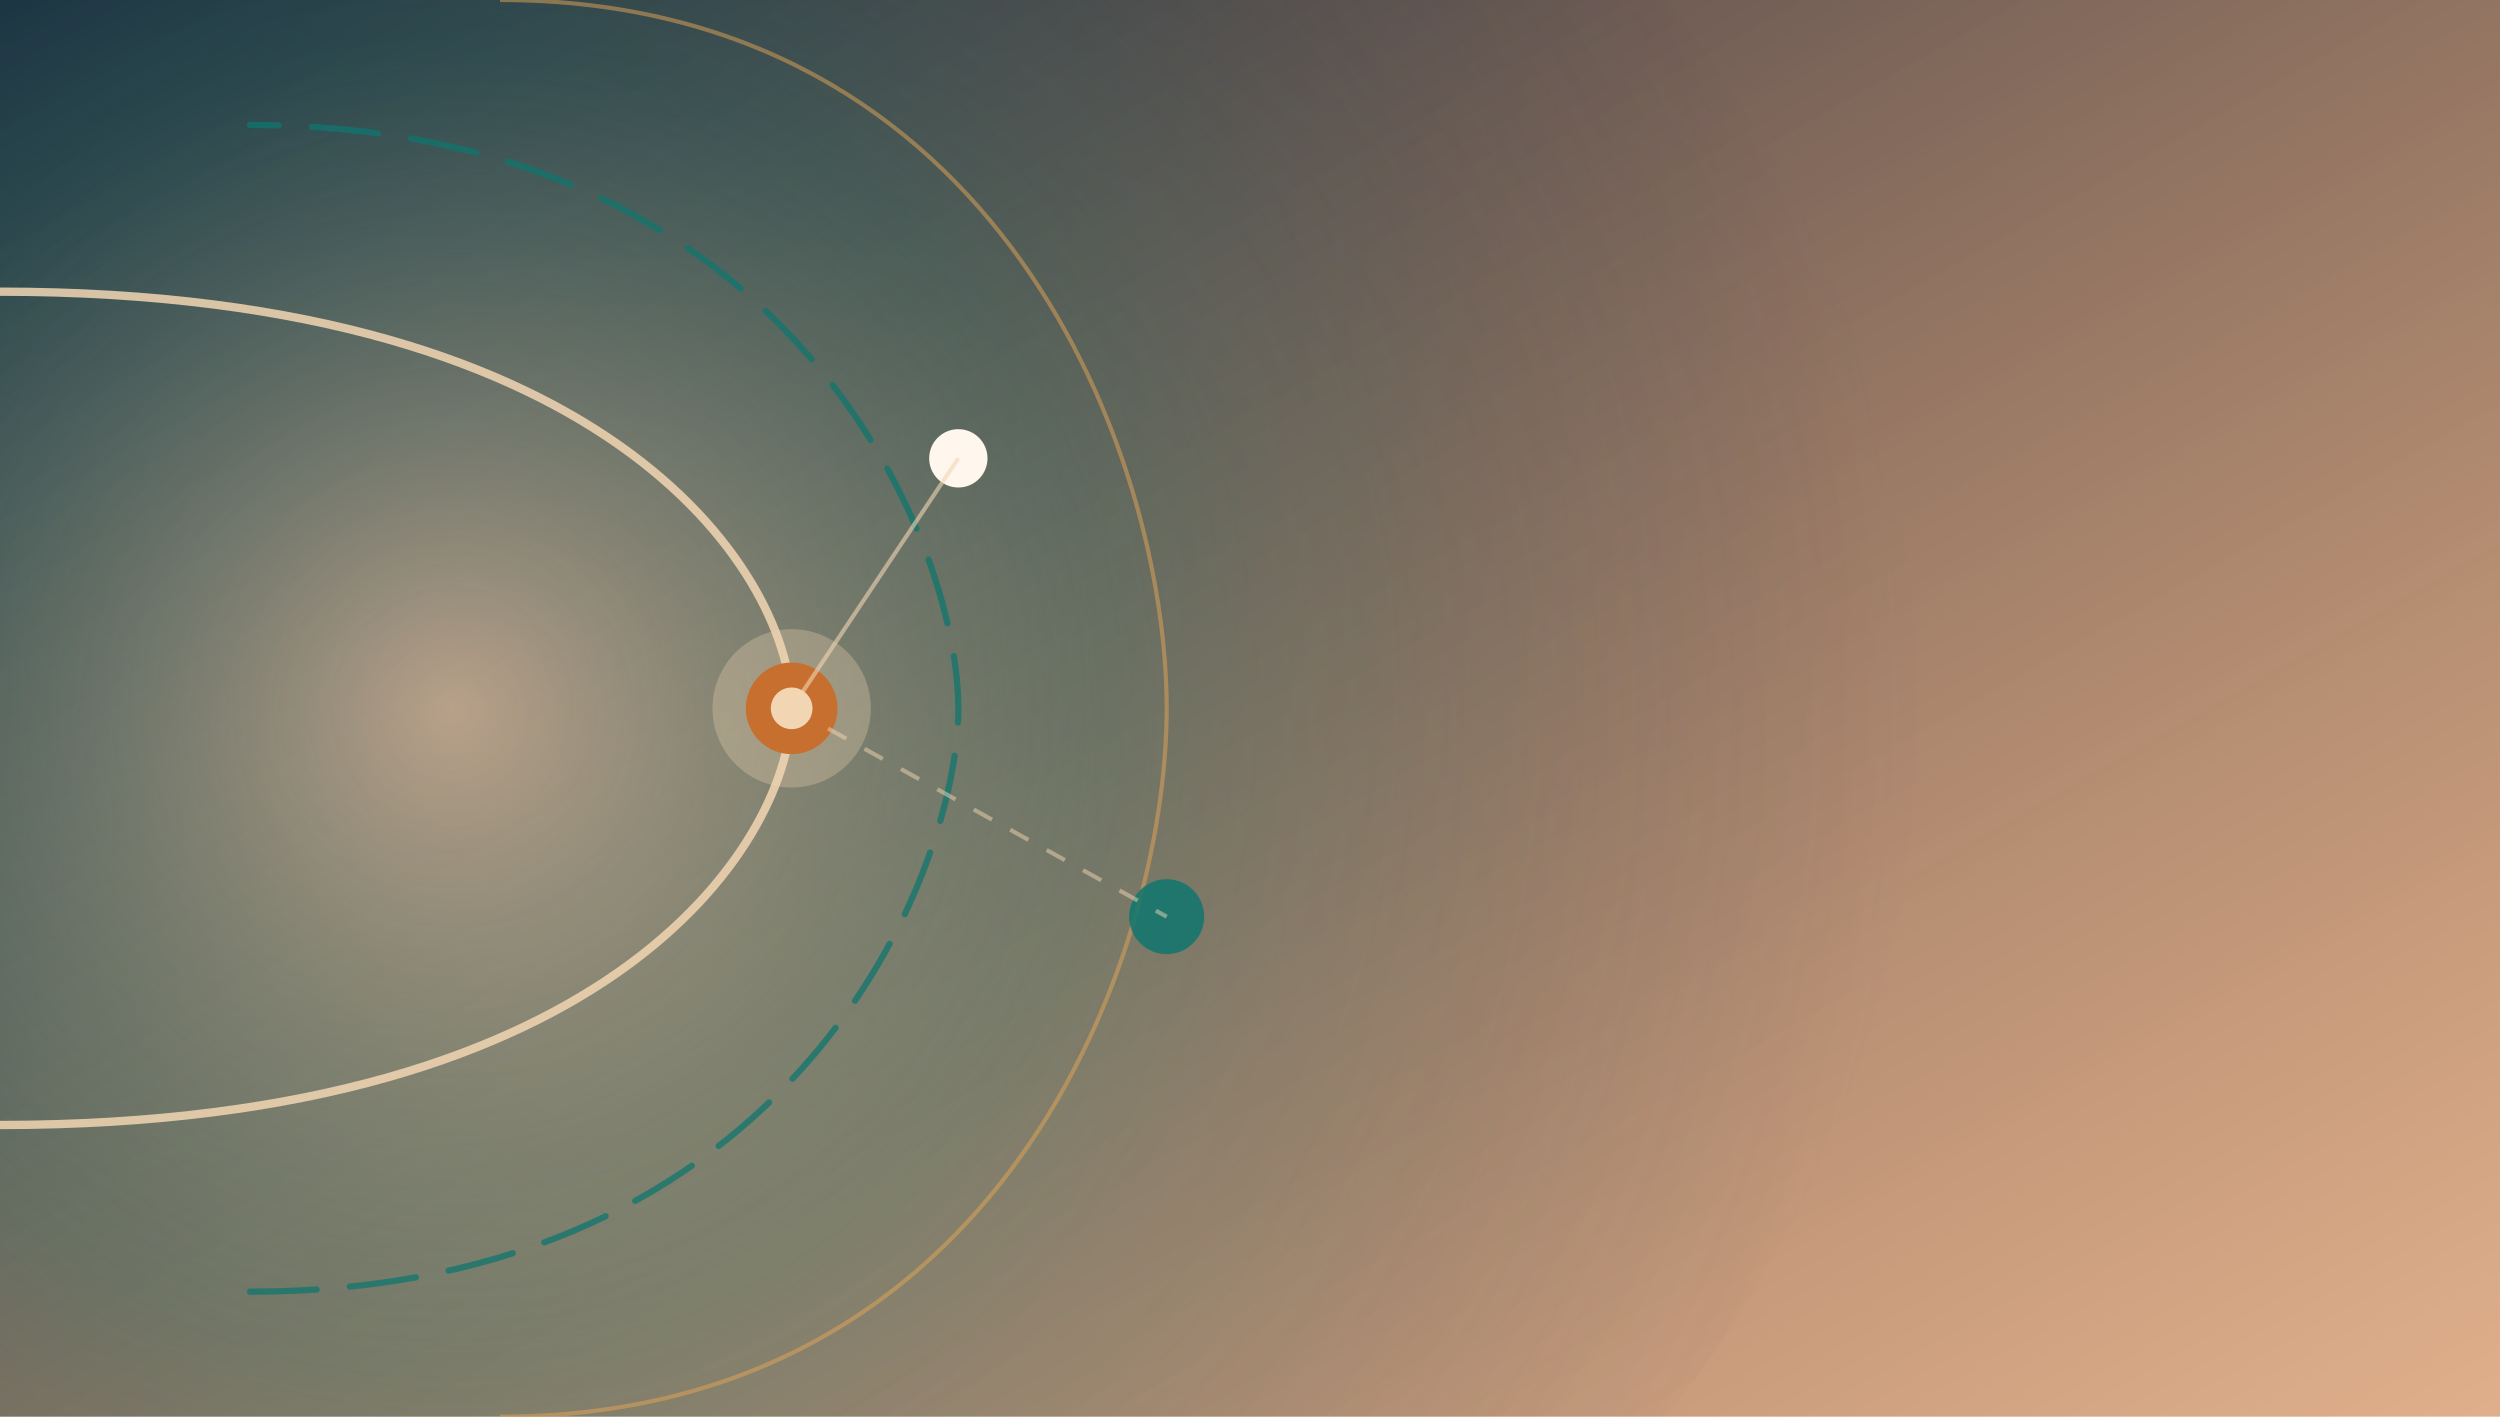
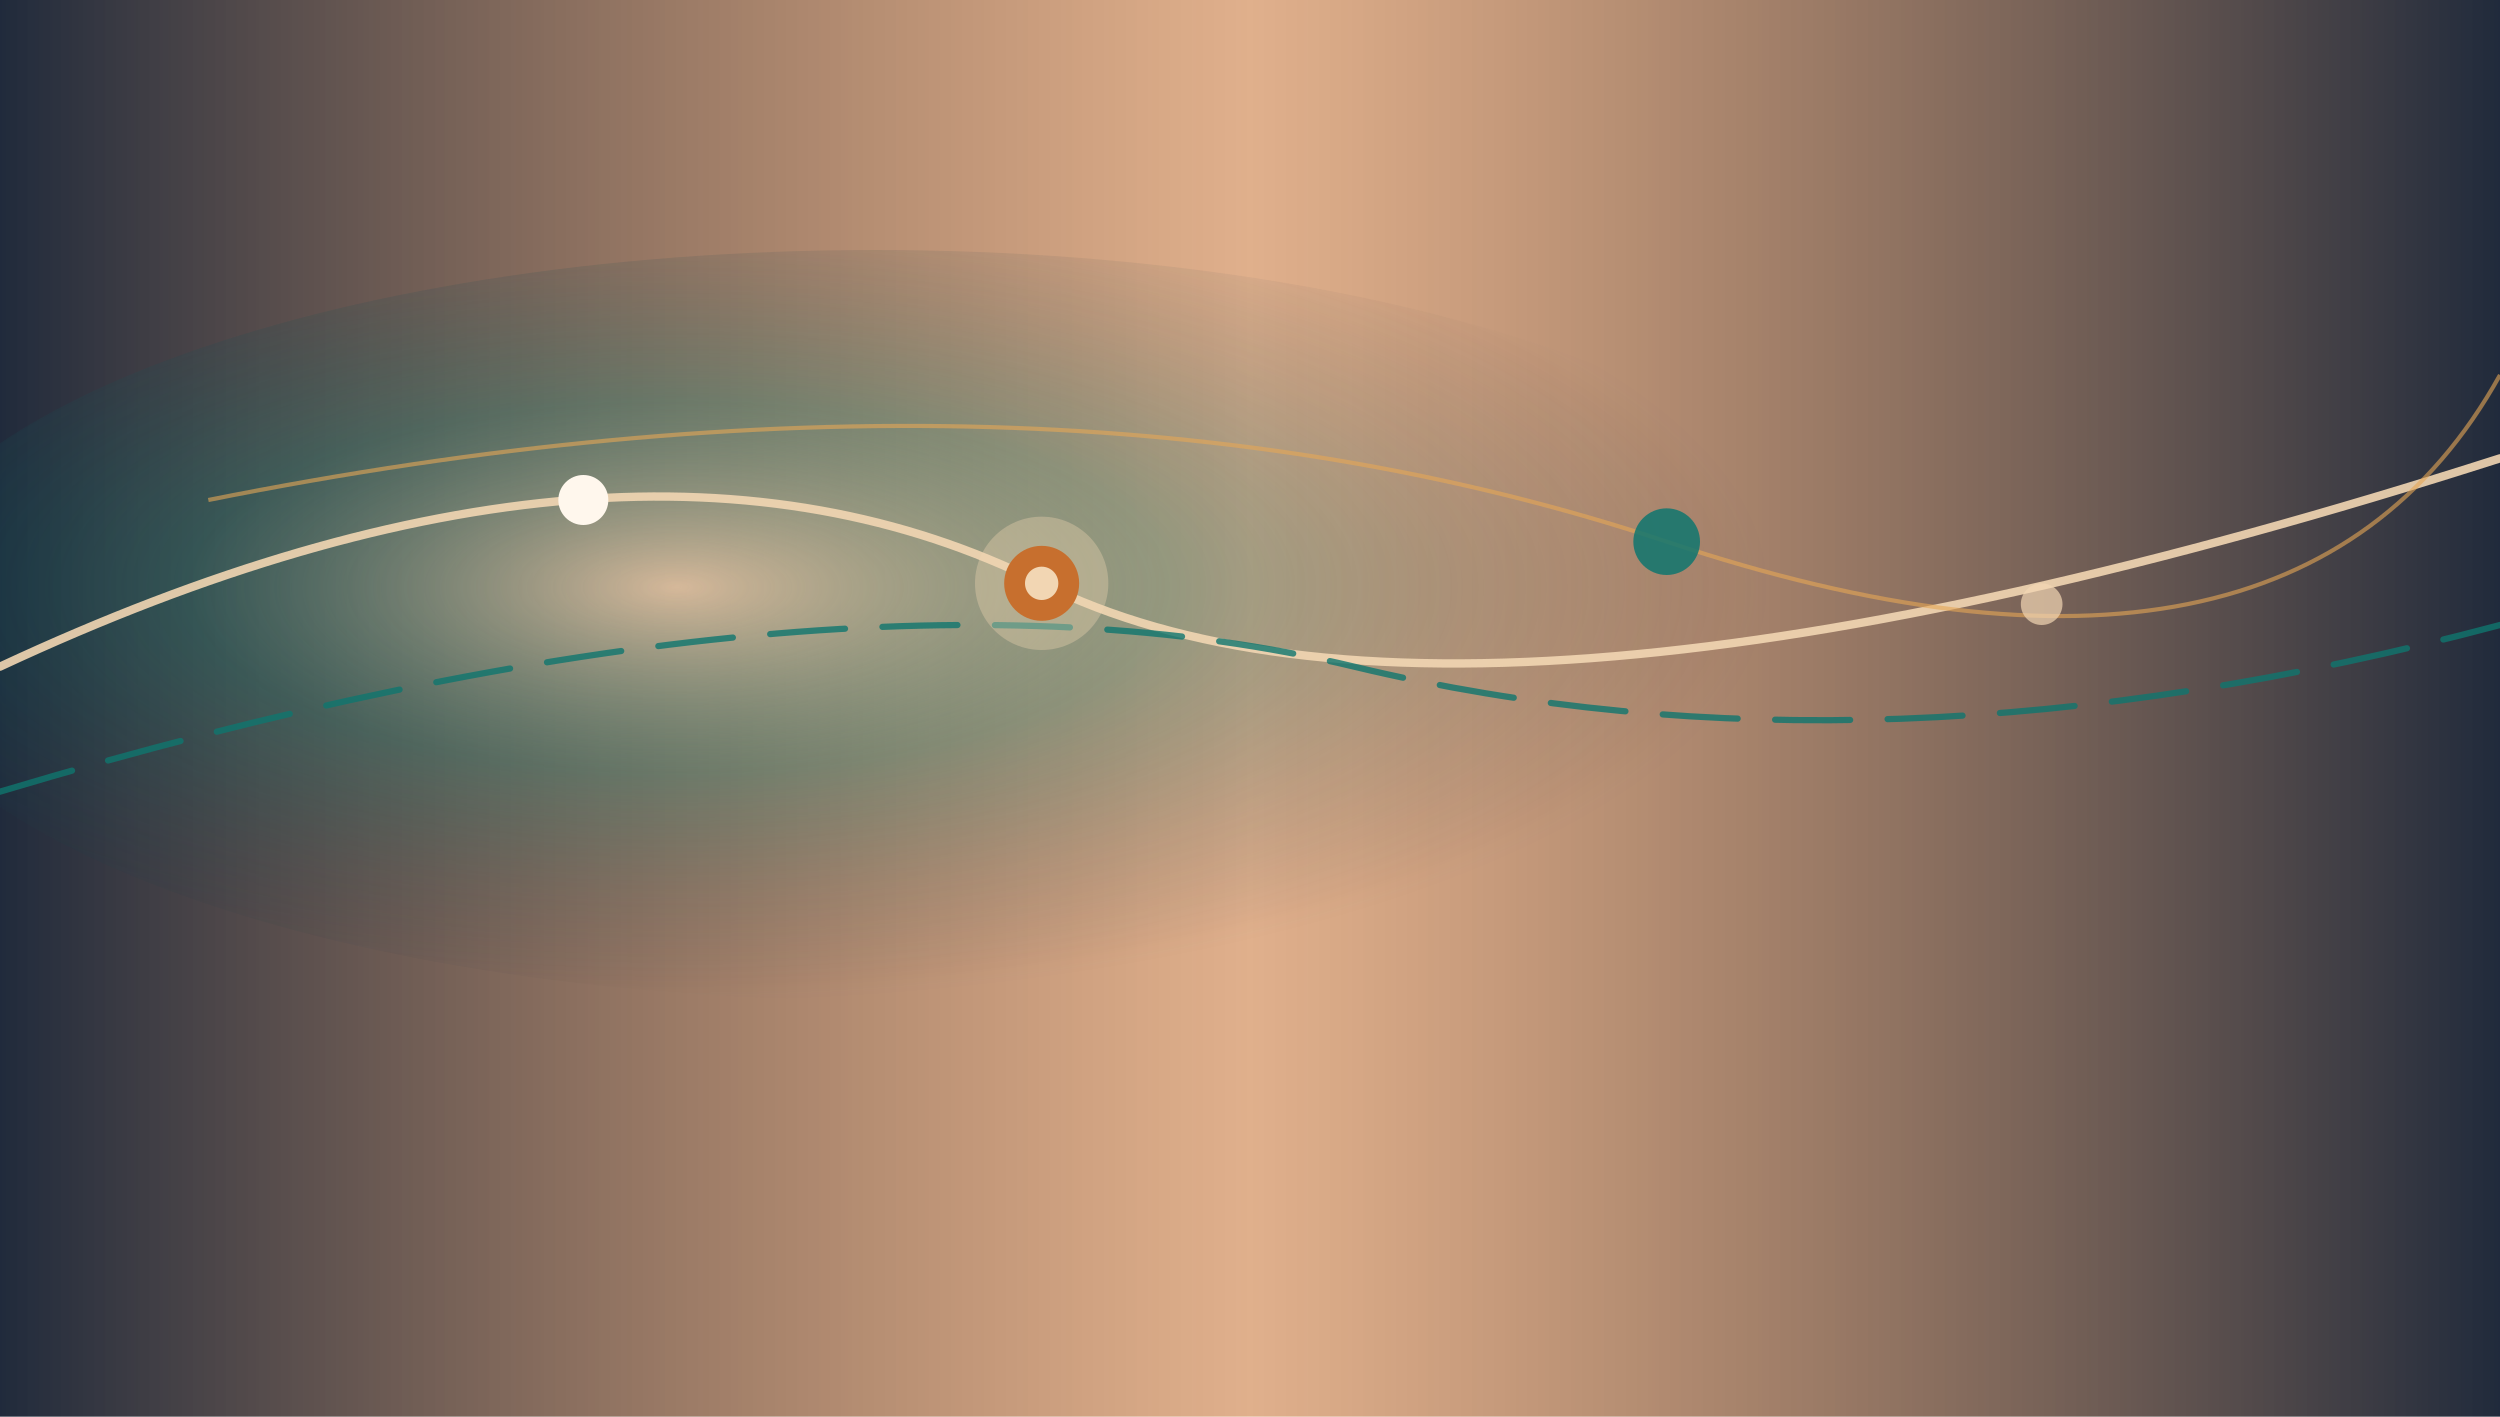
<svg xmlns="http://www.w3.org/2000/svg" viewBox="0 0 1200 680" preserveAspectRatio="xMidYMid slice" width="100%" height="100%">
  <defs>
-     <linearGradient id="grad_call_3" x1="0%" y1="0%" x2="100%" y2="100%">
+     <linearGradient id="grad_call_3" x1="0%" y1="0%" x2="100%" y2="0%">
      <stop offset="0%" stop-color="#1e293b" />
-       <stop offset="100%" stop-color="#C76F2E" stop-opacity="0.55" />
+       <stop offset="50%" stop-color="#C76F2E" stop-opacity="0.55" />
+       <stop offset="100%" stop-color="#1e293b" />
    </linearGradient>
-     <radialGradient id="glow_call_3" cx="35%" cy="50%" r="65%">
-       <stop offset="0%" stop-color="#F2D6B3" stop-opacity="0.85" />
-       <stop offset="45%" stop-color="#0F766E" stop-opacity="0.4" />
+     <radialGradient id="glow_call_3" cx="40%" cy="45%" r="55%">
+       <stop offset="0%" stop-color="#F2D6B3" stop-opacity="0.9" />
+       <stop offset="45%" stop-color="#0F766E" stop-opacity="0.45" />
      <stop offset="100%" stop-color="#1e293b" stop-opacity="0" />
    </radialGradient>
  </defs>
  <rect width="1200" height="680" fill="url(#grad_call_3)" />
-   <circle cx="380" cy="340" r="540" fill="url(#glow_call_3)" opacity="0.65" />
-   <path d="M 0 540 C 300 540 380 400 380 340 C 380 280 300 140 0 140" fill="none" stroke="#F2D6B3" stroke-width="4" stroke-opacity="0.85" stroke-linecap="round" />
-   <path d="M 120 620 C 380 620 460 420 460 340 C 460 260 380 60 120 60" fill="none" stroke="#0F766E" stroke-width="3" stroke-opacity="0.75" stroke-dasharray="32 16" stroke-linecap="round" />
-   <path d="M 240 680 C 480 680 560 460 560 340 C 560 220 480 0 240 0" fill="none" stroke="#E6A756" stroke-width="2" stroke-opacity="0.5" />
-   <circle cx="380" cy="340" r="38" fill="#F2D6B3" opacity="0.3" />
-   <circle cx="380" cy="340" r="22" fill="#C76F2E" />
-   <circle cx="380" cy="340" r="10" fill="#F2D6B3" />
-   <circle cx="460" cy="220" r="14" fill="#FFF7ED" />
-   <circle cx="560" cy="440" r="18" fill="#0F766E" opacity="0.85" />
-   <line x1="380" y1="340" x2="460" y2="220" stroke="#F2D6B3" stroke-width="2" stroke-opacity="0.6" />
-   <line x1="380" y1="340" x2="560" y2="440" stroke="#F2D6B3" stroke-width="2" stroke-opacity="0.5" stroke-dasharray="10 10" />
+   <ellipse cx="420" cy="300" rx="480" ry="180" fill="url(#glow_call_3)" opacity="0.75" />
+   <path d="M 0 320 Q 300 180 500 280 T 1200 220" fill="none" stroke="#F2D6B3" stroke-width="4" stroke-opacity="0.9" stroke-linecap="round" />
+   <path d="M 0 380 Q 400 260 650 320 T 1200 300" fill="none" stroke="#0F766E" stroke-width="3" stroke-opacity="0.8" stroke-dasharray="36 18" stroke-linecap="round" />
+   <path d="M 100 240 Q 500 160 800 260 T 1200 180" fill="none" stroke="#E6A756" stroke-width="2" stroke-opacity="0.6" />
+   <circle cx="500" cy="280" r="32" fill="#F2D6B3" opacity="0.35" />
+   <circle cx="500" cy="280" r="18" fill="#C76F2E" />
+   <circle cx="500" cy="280" r="8" fill="#F2D6B3" />
+   <circle cx="280" cy="240" r="12" fill="#FFF7ED" />
+   <circle cx="800" cy="260" r="16" fill="#0F766E" opacity="0.85" />
+   <circle cx="980" cy="290" r="10" fill="#F2D6B3" opacity="0.7" />
</svg>
